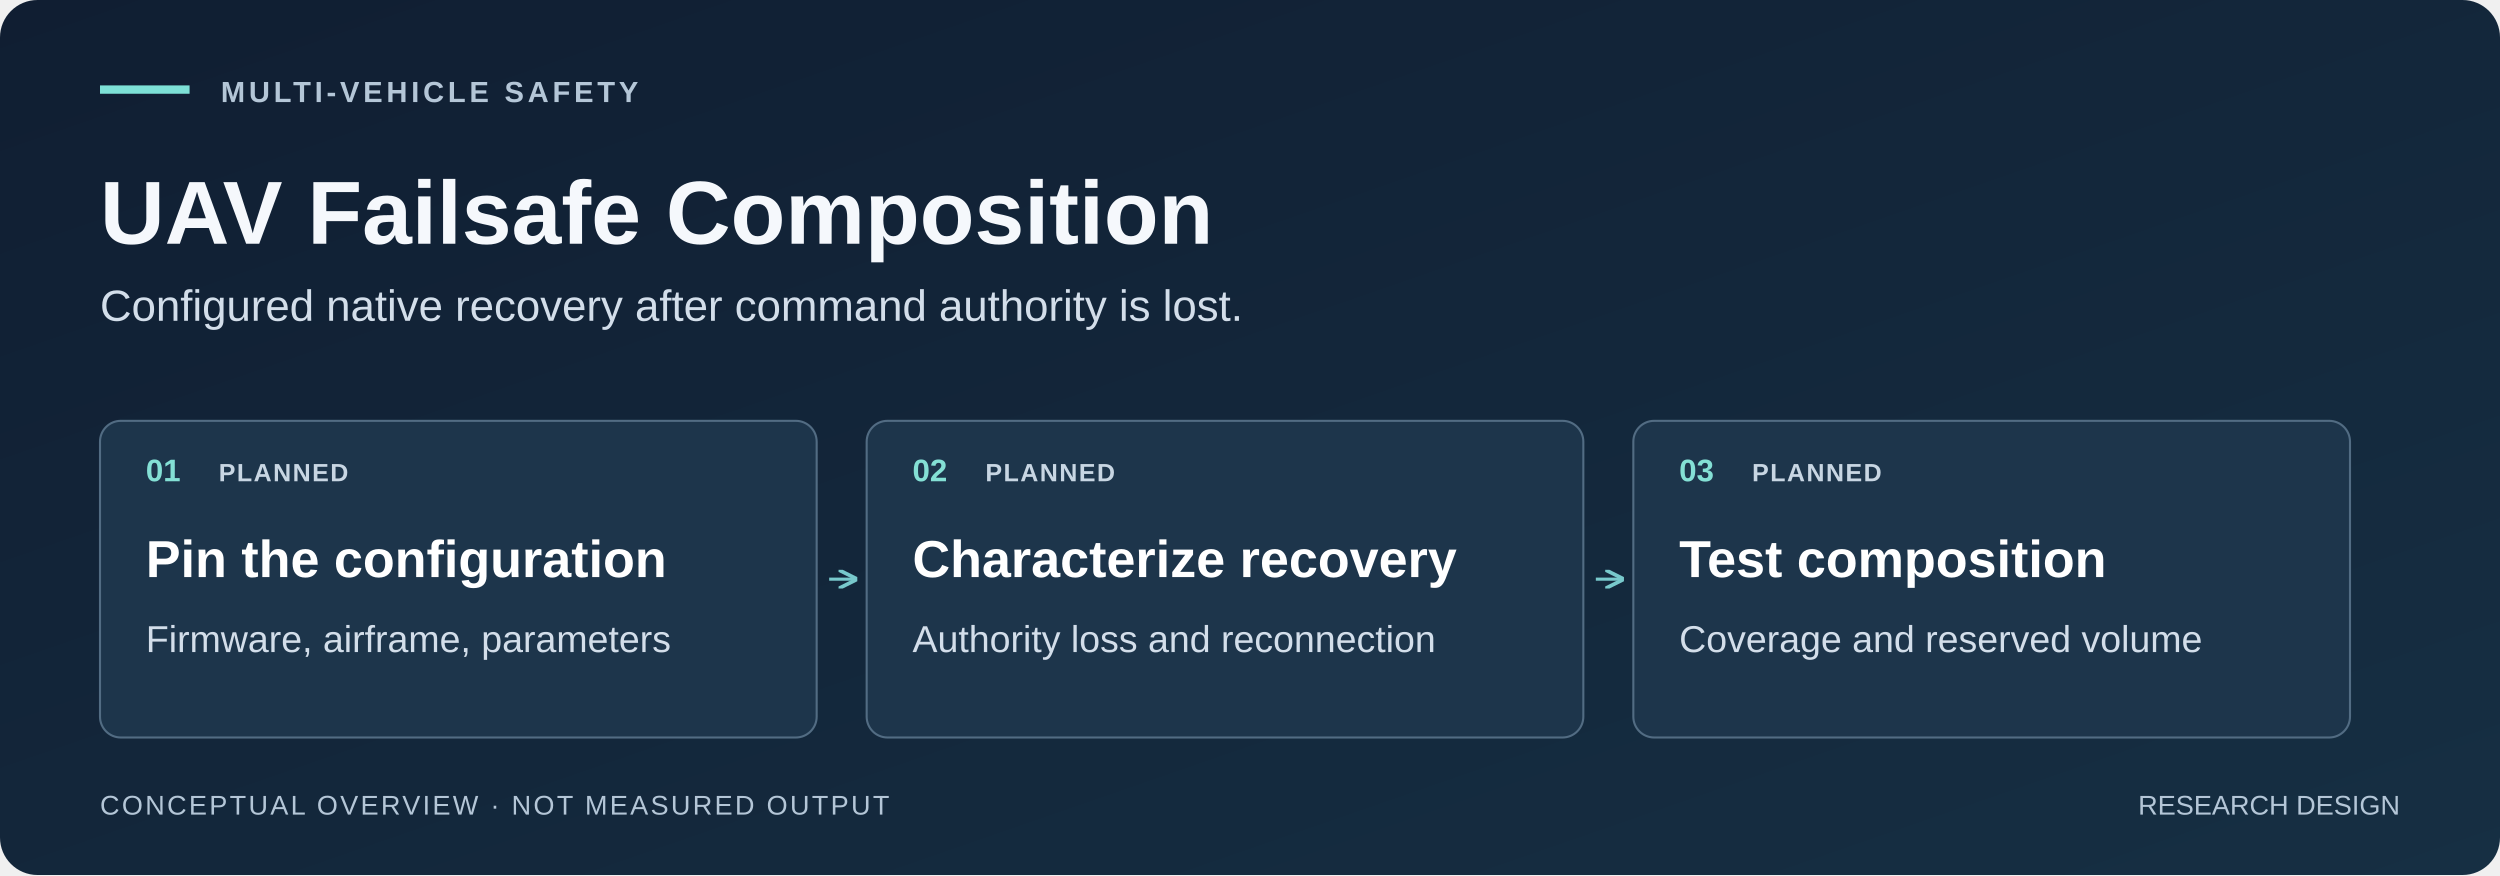
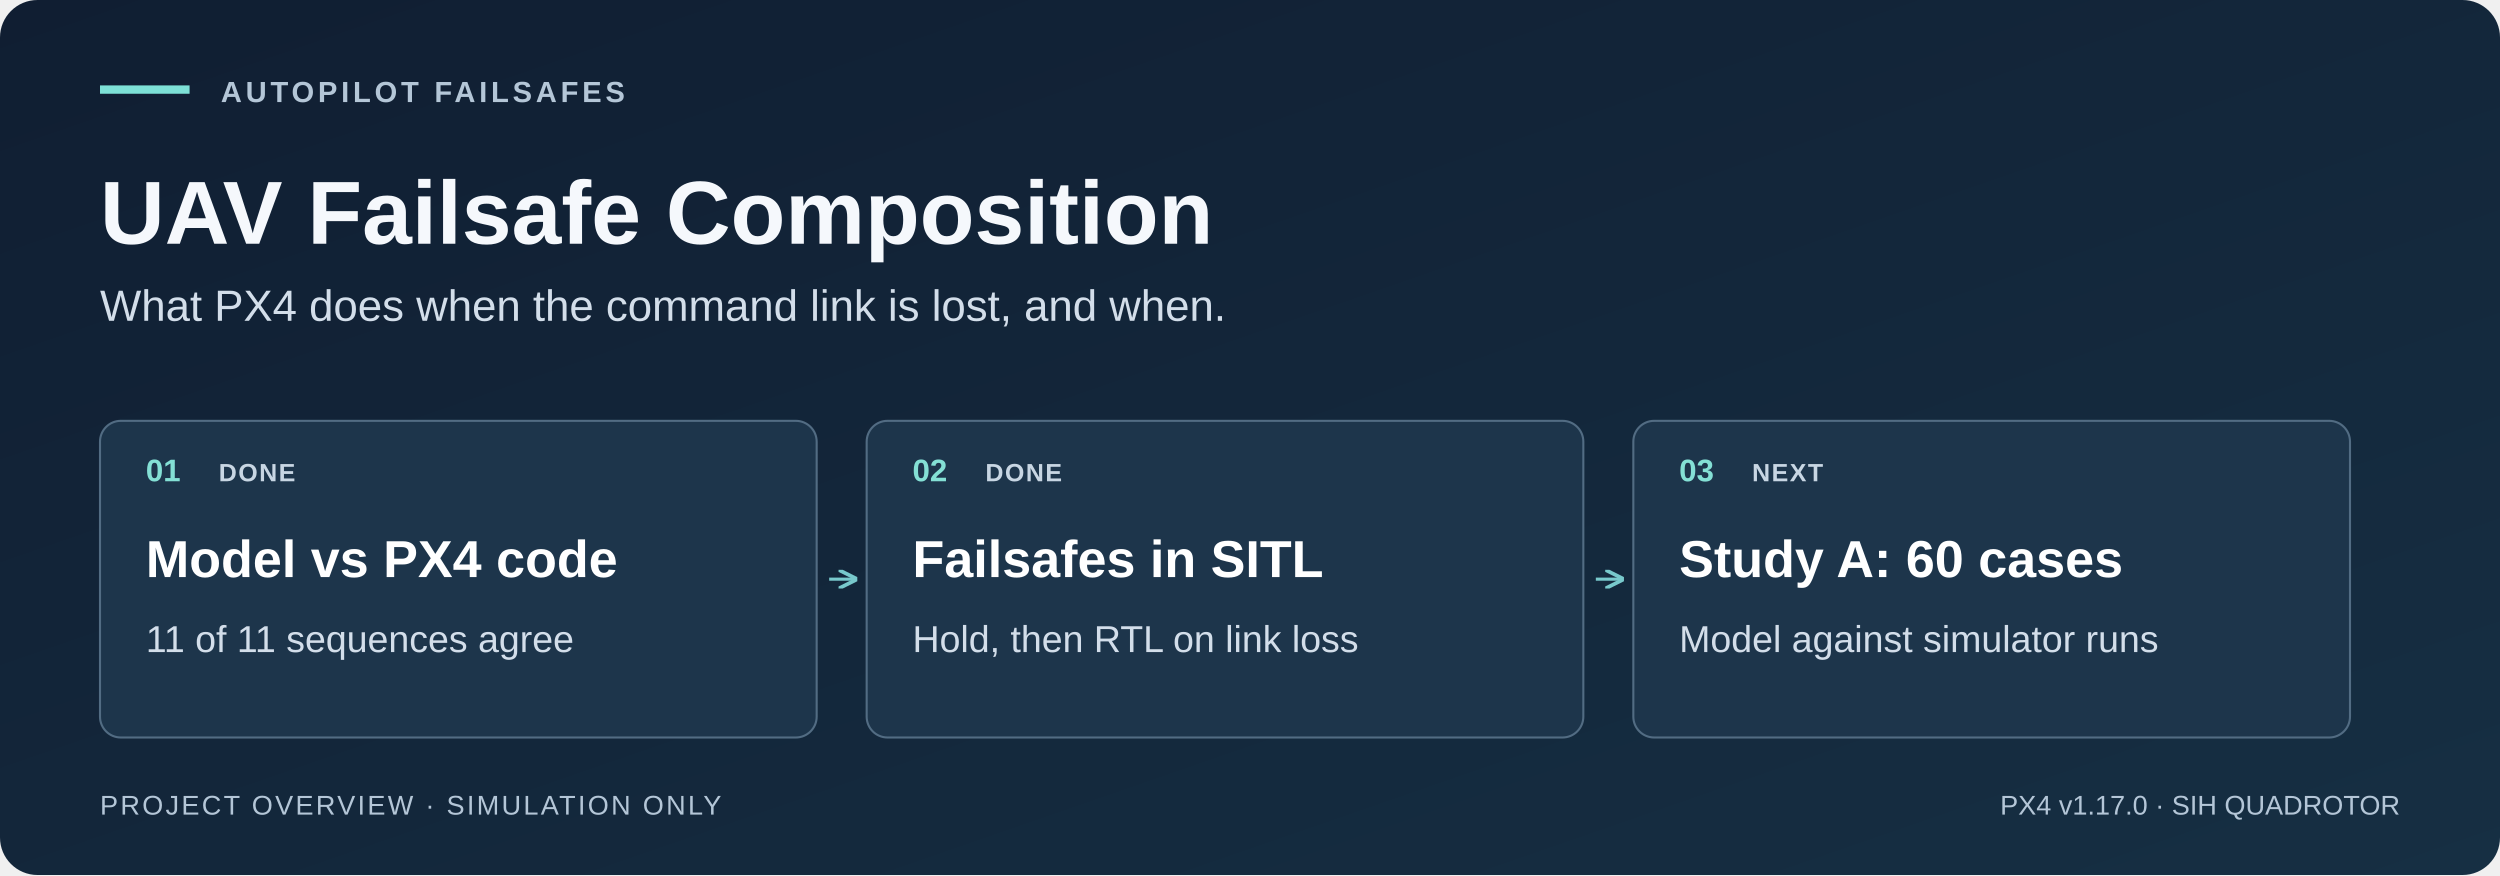
<svg xmlns="http://www.w3.org/2000/svg" viewBox="0 0 1200 420" role="img" aria-labelledby="title desc">
  <defs>
    <linearGradient id="background" x1="0" x2="1" y1="0" y2="1">
      <stop offset="0" stop-color="#101e32" />
      <stop offset="1" stop-color="#162f43" />
    </linearGradient>
    <marker id="arrow" markerWidth="6" markerHeight="6" refX="5" refY="3" orient="auto">
      <path d="M0 0 L6 3 L0 6" fill="none" stroke="#78c9cc" stroke-width="1.2" />
    </marker>
  </defs>
  <rect width="1200" height="420" rx="18" fill="url(#background)" />
  <path d="M48 43 H91" stroke="#7de0d6" stroke-width="4" />
  <g font-family="Arial, Helvetica, sans-serif">
-     <text x="106" y="49" fill="#b4c6d7" font-size="14" font-weight="700" letter-spacing="1.8">MULTI-VEHICLE SAFETY</text>
+     <text x="106" y="49" fill="#b4c6d7" font-size="14" font-weight="700" letter-spacing="1.8">AUTOPILOT FAILSAFES</text>
    <text x="48" y="117" fill="#f5f8fc" font-size="43" font-weight="700">UAV Failsafe Composition</text>
-     <text x="48" y="154" fill="#d3deea" font-size="21">Configured native recovery after command authority is lost.</text>
+     <text x="48" y="154" fill="#d3deea" font-size="21">What PX4 does when the command link is lost, and when.</text>
    <g transform="translate(48,202)">
      <rect width="344" height="152" rx="10" fill="#1d354b" stroke="#526c83" />
      <text x="22" y="29" fill="#84e0d5" font-size="15" font-weight="700">01</text>
-       <text x="57" y="29" fill="#c8d6e3" font-size="12" font-weight="700" letter-spacing="0.7">PLANNED</text>
-       <text x="22" y="75" fill="#ffffff" font-size="25" font-weight="700">Pin the configuration</text>
-       <text x="22" y="111" fill="#d3deea" font-size="18">Firmware, airframe, parameters</text>
+       <text x="57" y="29" fill="#c8d6e3" font-size="12" font-weight="700" letter-spacing="0.7">DONE</text>
+       <text x="22" y="75" fill="#ffffff" font-size="25" font-weight="700">Model vs PX4 code</text>
+       <text x="22" y="111" fill="#d3deea" font-size="18">11 of 11 sequences agree</text>
    </g>
    <path d="M398 278 H410" stroke="#78c9cc" stroke-width="1.5" marker-end="url(#arrow)" />
    <g transform="translate(416,202)">
      <rect width="344" height="152" rx="10" fill="#1d354b" stroke="#526c83" />
      <text x="22" y="29" fill="#84e0d5" font-size="15" font-weight="700">02</text>
-       <text x="57" y="29" fill="#c8d6e3" font-size="12" font-weight="700" letter-spacing="0.7">PLANNED</text>
-       <text x="22" y="75" fill="#ffffff" font-size="25" font-weight="700">Characterize recovery</text>
-       <text x="22" y="111" fill="#d3deea" font-size="18">Authority loss and reconnection</text>
+       <text x="57" y="29" fill="#c8d6e3" font-size="12" font-weight="700" letter-spacing="0.7">DONE</text>
+       <text x="22" y="75" fill="#ffffff" font-size="25" font-weight="700">Failsafes in SITL</text>
+       <text x="22" y="111" fill="#d3deea" font-size="18">Hold, then RTL on link loss</text>
    </g>
    <path d="M766 278 H778" stroke="#78c9cc" stroke-width="1.5" marker-end="url(#arrow)" />
    <g transform="translate(784,202)">
      <rect width="344" height="152" rx="10" fill="#1d354b" stroke="#526c83" />
      <text x="22" y="29" fill="#84e0d5" font-size="15" font-weight="700">03</text>
-       <text x="57" y="29" fill="#c8d6e3" font-size="12" font-weight="700" letter-spacing="0.7">PLANNED</text>
-       <text x="22" y="75" fill="#ffffff" font-size="25" font-weight="700">Test composition</text>
-       <text x="22" y="111" fill="#d3deea" font-size="18">Coverage and reserved volume</text>
+       <text x="57" y="29" fill="#c8d6e3" font-size="12" font-weight="700" letter-spacing="0.7">NEXT</text>
+       <text x="22" y="75" fill="#ffffff" font-size="25" font-weight="700">Study A: 60 cases</text>
+       <text x="22" y="111" fill="#d3deea" font-size="18">Model against simulator runs</text>
    </g>
-     <text x="48" y="391" fill="#b4c6d7" font-size="13" letter-spacing="1.1">CONCEPTUAL OVERVIEW · NOT MEASURED OUTPUT</text>
-     <text x="1152" y="391" fill="#b4c6d7" text-anchor="end" font-size="13">RESEARCH DESIGN</text>
+     <text x="48" y="391" fill="#b4c6d7" font-size="13" letter-spacing="1.1">PROJECT OVERVIEW · SIMULATION ONLY</text>
+     <text x="1152" y="391" fill="#b4c6d7" text-anchor="end" font-size="13">PX4 v1.17.0 · SIH QUADROTOR</text>
  </g>
</svg>
